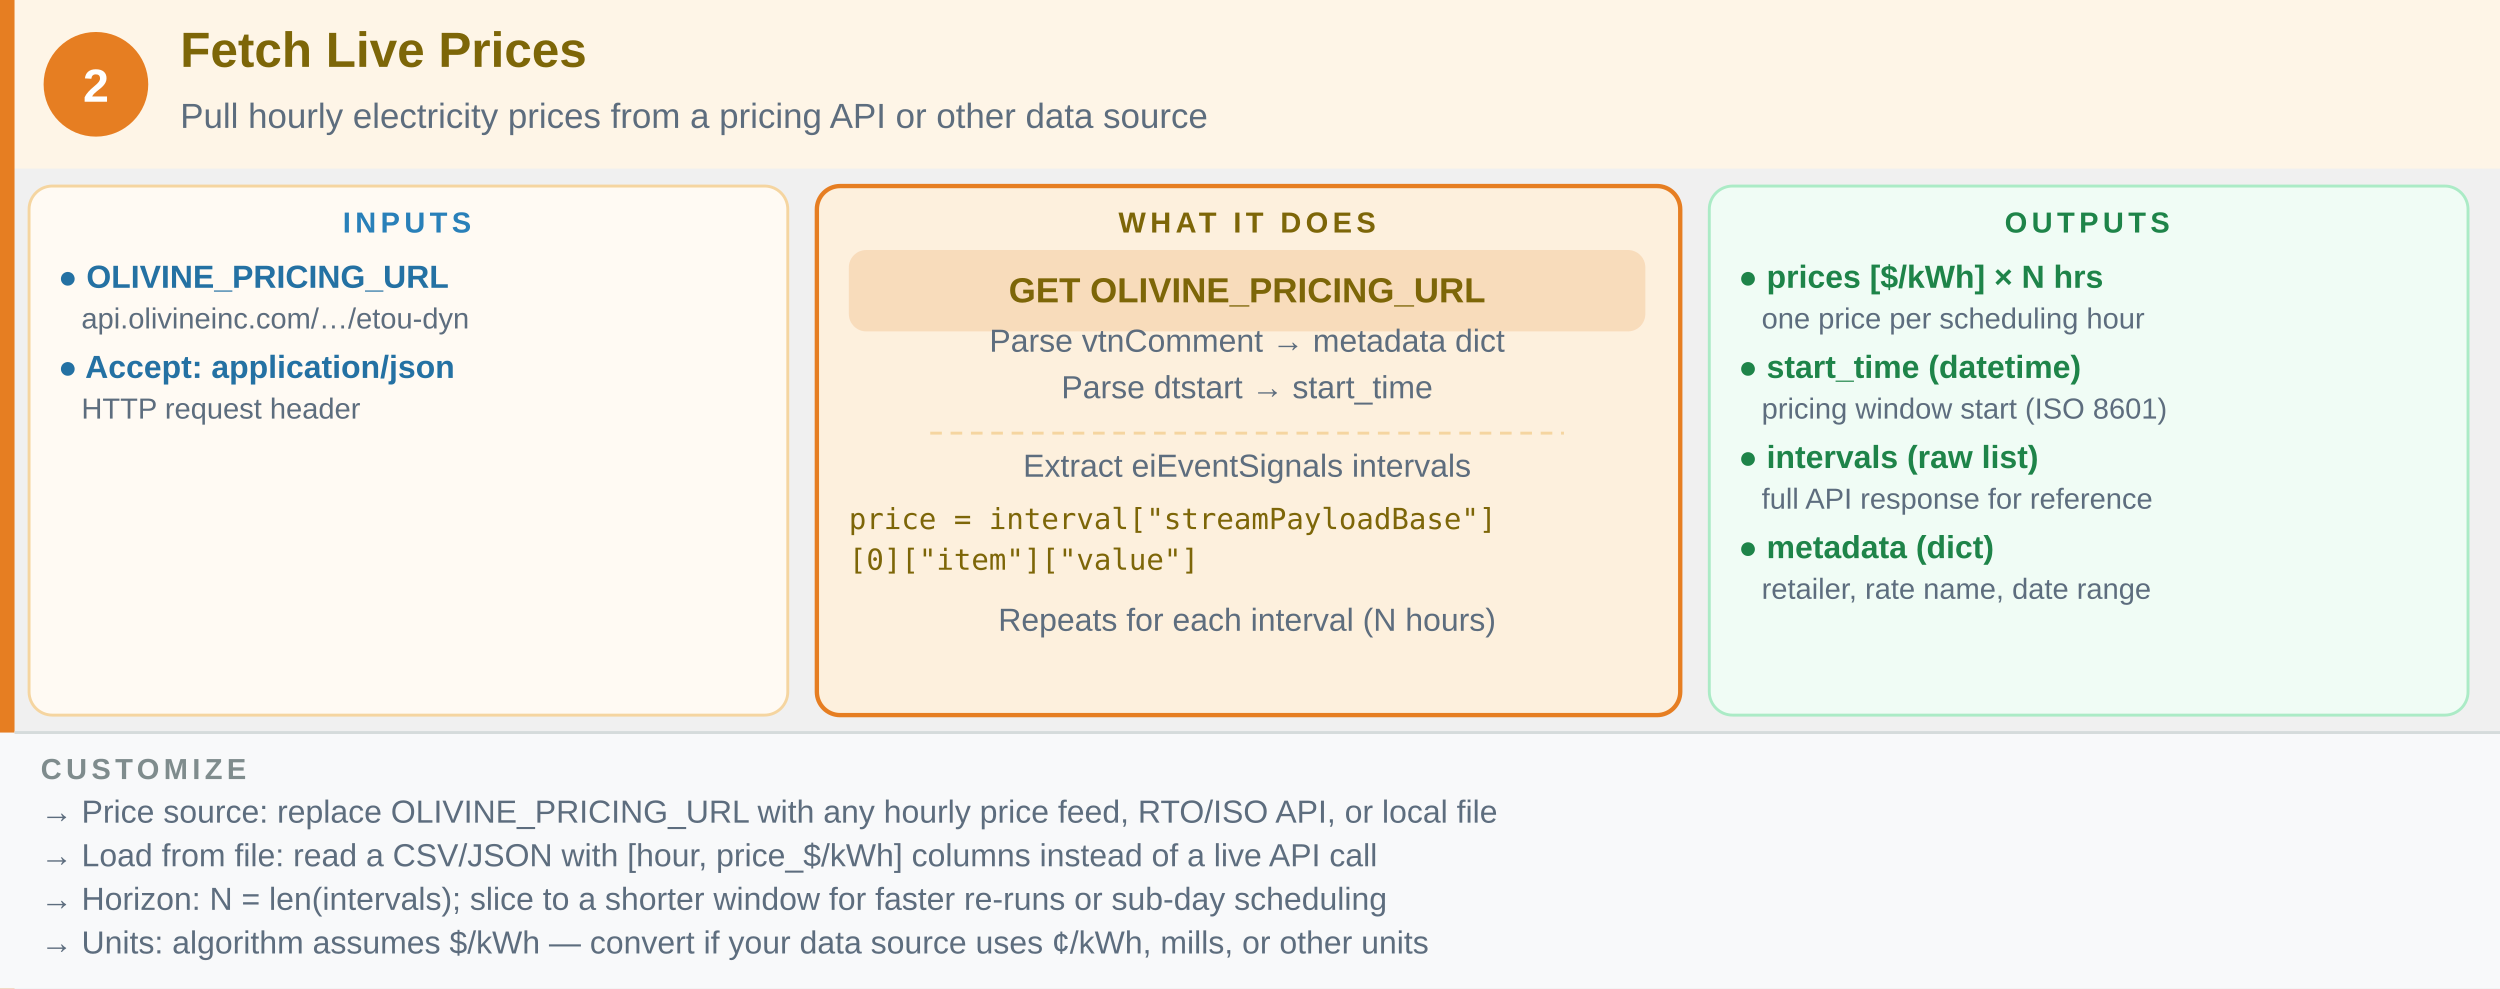
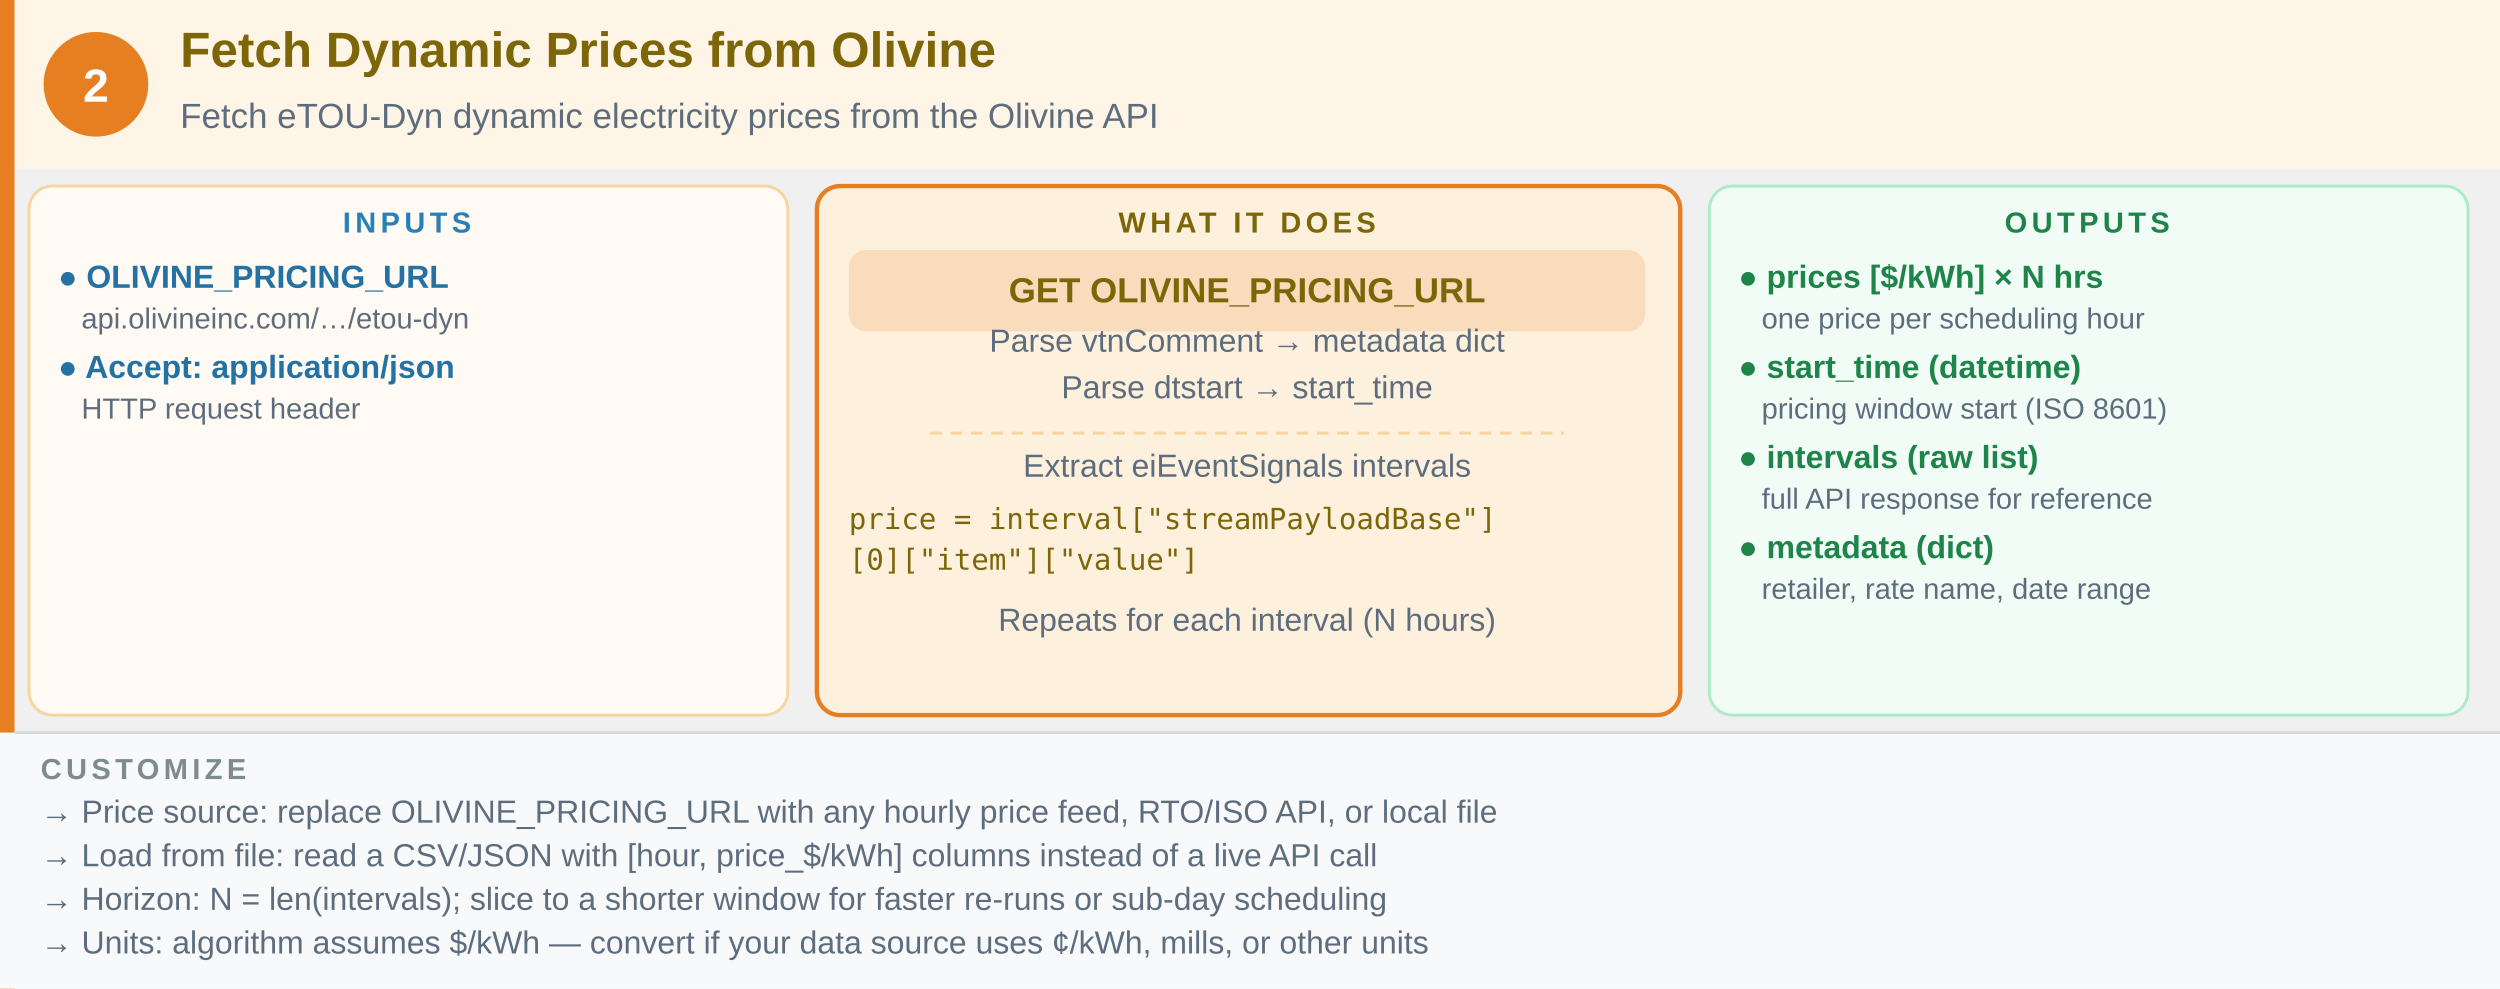
<svg xmlns="http://www.w3.org/2000/svg" viewBox="0 0 860 340" font-family="'Segoe UI','Helvetica Neue',Arial,sans-serif">
  <rect x="0" y="0" width="860" height="58" fill="#fef5e7" />
  <rect x="0" y="0" width="5" height="340" fill="#e67e22" />
  <circle cx="33" cy="29" r="18" fill="#e67e22" />
  <text x="33" y="35" text-anchor="middle" font-size="16" font-weight="bold" fill="white">2</text>
-   <text x="62" y="23" font-size="17" font-weight="bold" fill="#7d6608">Fetch Live Prices</text>
-   <text x="62" y="44" font-size="12" fill="#5d6d7e">Pull hourly electricity prices from a pricing API or other data source</text>
+   <text x="62" y="23" font-size="17" font-weight="bold" fill="#7d6608">Fetch Dynamic Prices from Olivine</text>
+   <text x="62" y="44" font-size="12" fill="#5d6d7e">Fetch eTOU-Dyn dynamic electricity prices from the Olivine API</text>
  <rect x="10" y="64" width="261" height="182" rx="8" fill="#fffaf3" stroke="#f5d5a0" stroke-width="1" />
  <rect x="281" y="64" width="297" height="182" rx="8" fill="#fdf0dd" stroke="#e67e22" stroke-width="1.5" />
  <rect x="588" y="64" width="261" height="182" rx="8" fill="#f0fcf5" stroke="#abebc6" stroke-width="1" />
  <text x="140" y="80" text-anchor="middle" font-size="10" font-weight="bold" fill="#2980b9" letter-spacing="1.5">INPUTS</text>
  <text x="429" y="80" text-anchor="middle" font-size="10" font-weight="bold" fill="#7d6608" letter-spacing="1.5">WHAT IT DOES</text>
  <text x="718" y="80" text-anchor="middle" font-size="10" font-weight="bold" fill="#1e8449" letter-spacing="1.5">OUTPUTS</text>
  <text x="20" y="99" font-size="11" font-weight="bold" fill="#2471a3">● OLIVINE_PRICING_URL</text>
  <text x="28" y="113" font-size="10" fill="#5d6d7e">api.olivineinc.com/…/etou-dyn</text>
  <text x="20" y="130" font-size="11" font-weight="bold" fill="#2471a3">● Accept: application/json</text>
  <text x="28" y="144" font-size="10" fill="#5d6d7e">HTTP request header</text>
  <rect x="292" y="86" width="274" height="28" rx="6" fill="#e67e22" opacity="0.18" />
  <text x="429" y="104" text-anchor="middle" font-size="12" font-weight="bold" fill="#7d6608">GET OLIVINE_PRICING_URL</text>
  <text x="429" y="121" text-anchor="middle" font-size="11" fill="#5d6d7e">Parse vtnComment → metadata dict</text>
  <text x="429" y="137" text-anchor="middle" font-size="11" fill="#5d6d7e">Parse dtstart → start_time</text>
  <line x1="320" y1="149" x2="538" y2="149" stroke="#f5d5a0" stroke-width="1" stroke-dasharray="4,3" />
  <text x="429" y="164" text-anchor="middle" font-size="11" fill="#5d6d7e">Extract eiEventSignals intervals</text>
  <text x="292" y="182" font-size="10" fill="#7d6608" font-family="monospace">  price = interval["streamPayloadBase"]</text>
  <text x="292" y="196" font-size="10" fill="#7d6608" font-family="monospace">          [0]["item"]["value"]</text>
  <text x="429" y="217" text-anchor="middle" font-size="11" fill="#5d6d7e">Repeats for each interval (N hours)</text>
  <text x="598" y="99" font-size="11" font-weight="bold" fill="#1e8449">● prices [$/kWh] × N hrs</text>
  <text x="606" y="113" font-size="10" fill="#5d6d7e">one price per scheduling hour</text>
  <text x="598" y="130" font-size="11" font-weight="bold" fill="#1e8449">● start_time (datetime)</text>
  <text x="606" y="144" font-size="10" fill="#5d6d7e">pricing window start (ISO 8601)</text>
  <text x="598" y="161" font-size="11" font-weight="bold" fill="#1e8449">● intervals (raw list)</text>
  <text x="606" y="175" font-size="10" fill="#5d6d7e">full API response for reference</text>
  <text x="598" y="192" font-size="11" font-weight="bold" fill="#1e8449">● metadata (dict)</text>
  <text x="606" y="206" font-size="10" fill="#5d6d7e">retailer, rate name, date range</text>
  <rect x="0" y="252" width="860" height="88" fill="#f8f9fa" />
  <line x1="5" y1="252" x2="860" y2="252" stroke="#d5dbdb" stroke-width="1" />
  <text x="14" y="268" font-size="10" font-weight="bold" fill="#7f8c8d" letter-spacing="1.5">CUSTOMIZE</text>
  <text x="14" y="283" font-size="11" fill="#5d6d7e">→ Price source: replace OLIVINE_PRICING_URL with any hourly price feed, RTO/ISO API, or local file</text>
  <text x="14" y="298" font-size="11" fill="#5d6d7e">→ Load from file: read a CSV/JSON with [hour, price_$/kWh] columns instead of a live API call</text>
  <text x="14" y="313" font-size="11" fill="#5d6d7e">→ Horizon: N = len(intervals); slice to a shorter window for faster re-runs or sub-day scheduling</text>
  <text x="14" y="328" font-size="11" fill="#5d6d7e">→ Units: algorithm assumes $/kWh — convert if your data source uses ¢/kWh, mills, or other units</text>
</svg>
